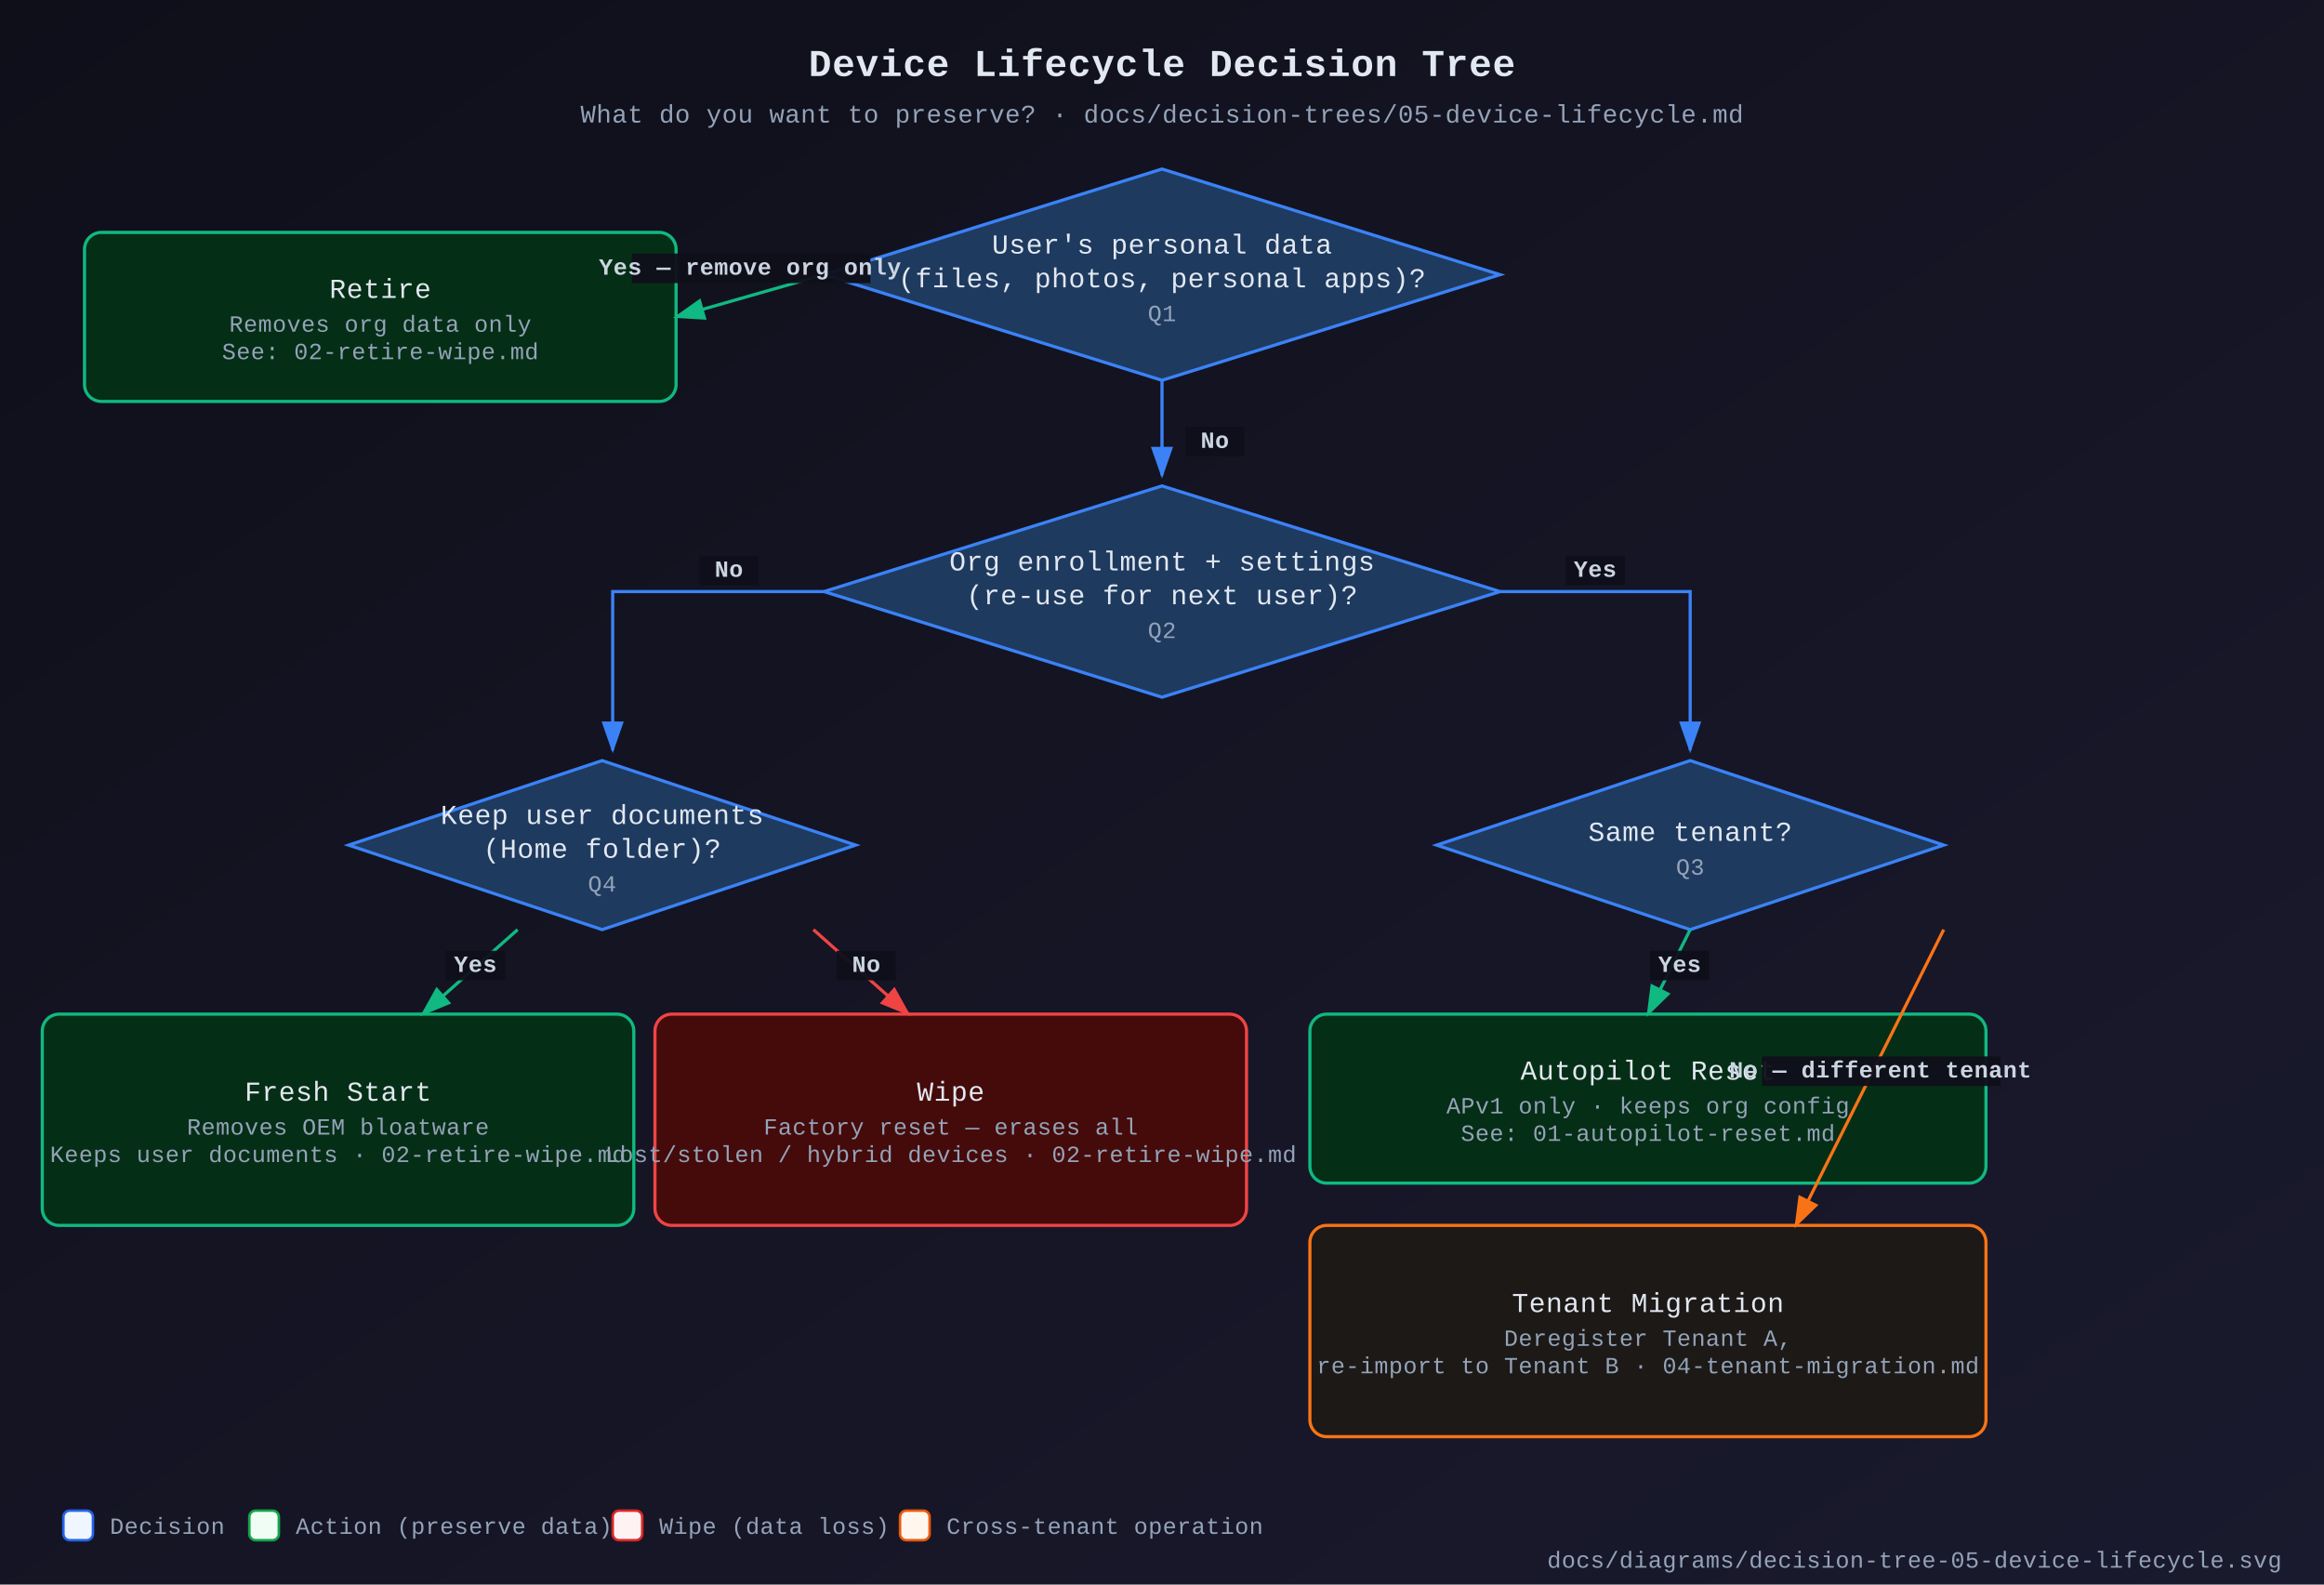
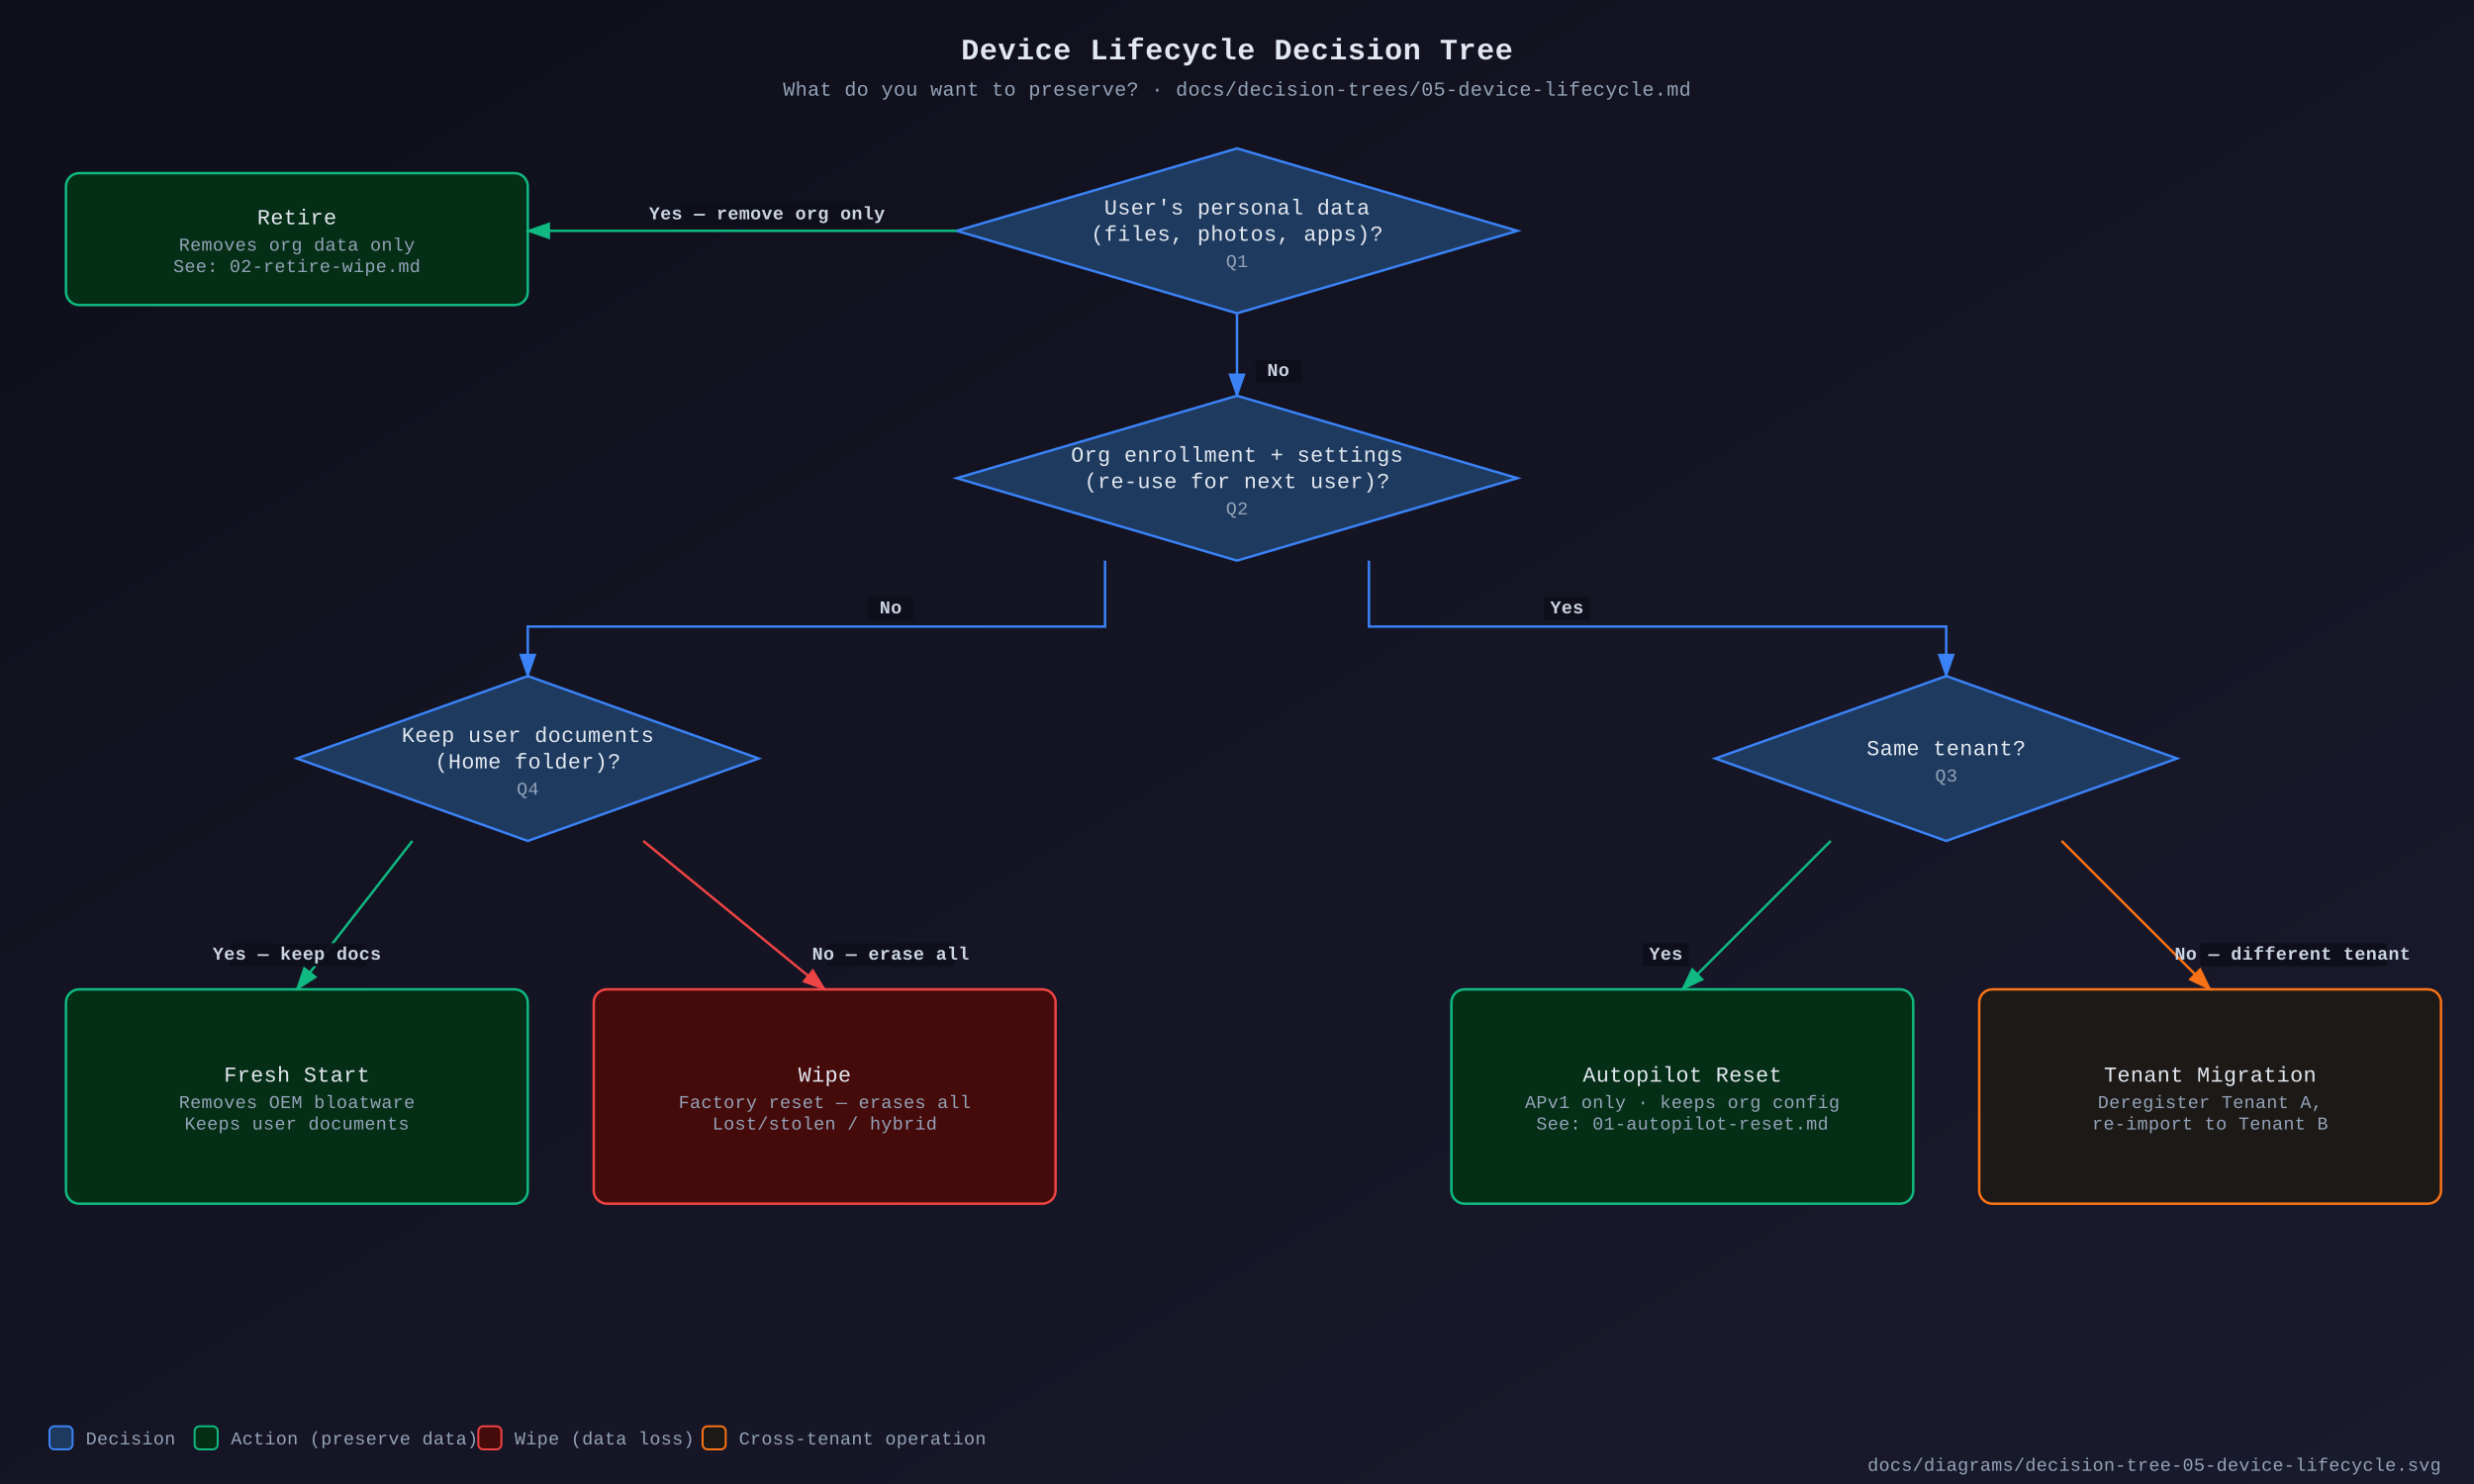
- <svg xmlns="http://www.w3.org/2000/svg" viewBox="0 0 1100 750" width="1100" height="750">
+ <svg xmlns="http://www.w3.org/2000/svg" viewBox="0 0 1500 900" width="1500" height="900">
  <style>
    text { font-family: 'SF Mono', 'Fira Code', 'Cascadia Code', 'Courier New', monospace; fill: #e2e8f0; letter-spacing: 0.02em; }
    .title { font-size: 18px; font-weight: 700; fill: #e2e8f0; letter-spacing: 0.02em; }
    .subtitle { font-size: 12px; fill: #94a3b8; }
    .label { font-size: 13px; fill: #e2e8f0; }
    .sub { font-size: 11px; fill: #94a3b8; }
    .edge { font-size: 11px; fill: #cbd5e1; font-weight: 700; }
    .col-head { font-size: 13px; font-weight: 700; fill: #cbd5e1; letter-spacing: 0.08em; }
    .legend { font-size: 11px; fill: #94a3b8; }
  </style>
  <defs>
    <linearGradient id="bg-grad" x1="0%" y1="0%" x2="100%" y2="100%">
      <stop offset="0%" stop-color="#0f0f1a" />
      <stop offset="100%" stop-color="#1a1a2e" />
    </linearGradient>
    <marker id="arr-blue" markerWidth="10" markerHeight="7" refX="9" refY="3.5" orient="auto">
      <polygon points="0,0 10,3.5 0,7" fill="#3b82f6" />
    </marker>
    <marker id="arr-red" markerWidth="10" markerHeight="7" refX="9" refY="3.5" orient="auto">
      <polygon points="0,0 10,3.5 0,7" fill="#ef4444" />
    </marker>
    <marker id="arr-green" markerWidth="10" markerHeight="7" refX="9" refY="3.5" orient="auto">
      <polygon points="0,0 10,3.5 0,7" fill="#10b981" />
    </marker>
    <marker id="arr-orange" markerWidth="10" markerHeight="7" refX="9" refY="3.5" orient="auto">
      <polygon points="0,0 10,3.5 0,7" fill="#f97316" />
    </marker>
    <marker id="arr-purple" markerWidth="10" markerHeight="7" refX="9" refY="3.5" orient="auto">
      <polygon points="0,0 10,3.5 0,7" fill="#a855f7" />
    </marker>
    <marker id="arr-gray" markerWidth="10" markerHeight="7" refX="9" refY="3.5" orient="auto">
      <polygon points="0,0 10,3.5 0,7" fill="#64748b" />
    </marker>
  </defs>
-   <rect width="1100" height="750" fill="url(#bg-grad)" />
-   <text x="550" y="36" text-anchor="middle" class="title">Device Lifecycle Decision Tree</text>
-   <text x="550" y="58" text-anchor="middle" class="subtitle">What do you want to preserve?  ·  docs/decision-trees/05-device-lifecycle.md</text>
-   <polygon points="550,80 710,130 550,180 390,130" fill="#1e3a5f" stroke="#3b82f6" stroke-width="1.5" />
-   <text x="550" y="120" text-anchor="middle" class="label">User's personal data</text>
-   <text x="550" y="136" text-anchor="middle" class="label">(files, photos, personal apps)?</text>
-   <text x="550" y="152" text-anchor="middle" class="sub">Q1</text>
-   <rect x="40" y="110" width="280" height="80" rx="8" ry="8" fill="#052e16" stroke="#10b981" stroke-width="1.5" />
-   <text x="180" y="141" text-anchor="middle" class="label">Retire</text>
-   <text x="180" y="157" text-anchor="middle" class="sub">Removes org data only</text>
-   <text x="180" y="170" text-anchor="middle" class="sub">See: 02-retire-wipe.md</text>
-   <path d="M 390,130 L 320,150" stroke="#10b981" stroke-width="1.5" fill="none" marker-end="url(#arr-green)" />
-   <rect x="299" y="120" width="113" height="14" fill="#0f0f1a" opacity="0.95" />
-   <text x="355" y="130" text-anchor="middle" class="edge">Yes — remove org only</text>
-   <path d="M 550,180 L 550,225" stroke="#3b82f6" stroke-width="1.5" fill="none" marker-end="url(#arr-blue)" />
-   <rect x="561" y="202" width="28" height="14" fill="#0f0f1a" opacity="0.95" />
-   <text x="575" y="212" text-anchor="middle" class="edge">No</text>
-   <polygon points="550,230 710,280 550,330 390,280" fill="#1e3a5f" stroke="#3b82f6" stroke-width="1.5" />
-   <text x="550" y="270" text-anchor="middle" class="label">Org enrollment + settings</text>
-   <text x="550" y="286" text-anchor="middle" class="label">(re-use for next user)?</text>
-   <text x="550" y="302" text-anchor="middle" class="sub">Q2</text>
-   <path d="M 710,280 L 800,280 L 800,355" stroke="#3b82f6" stroke-width="1.5" fill="none" marker-end="url(#arr-blue)" />
-   <rect x="741" y="263" width="28" height="14" fill="#0f0f1a" opacity="0.95" />
-   <text x="755" y="273" text-anchor="middle" class="edge">Yes</text>
-   <polygon points="800,360 920,400 800,440 680,400" fill="#1e3a5f" stroke="#3b82f6" stroke-width="1.5" />
-   <text x="800" y="398" text-anchor="middle" class="label">Same tenant?</text>
-   <text x="800" y="414" text-anchor="middle" class="sub">Q3</text>
-   <rect x="620" y="480" width="320" height="80" rx="8" ry="8" fill="#052e16" stroke="#10b981" stroke-width="1.5" />
-   <text x="780" y="511" text-anchor="middle" class="label">Autopilot Reset</text>
-   <text x="780" y="527" text-anchor="middle" class="sub">APv1 only · keeps org config</text>
-   <text x="780" y="540" text-anchor="middle" class="sub">See: 01-autopilot-reset.md</text>
-   <path d="M 800,440 L 780,480" stroke="#10b981" stroke-width="1.5" fill="none" marker-end="url(#arr-green)" />
-   <rect x="781" y="450" width="28" height="14" fill="#0f0f1a" opacity="0.95" />
-   <text x="795" y="460" text-anchor="middle" class="edge">Yes</text>
-   <rect x="620" y="580" width="320" height="100" rx="8" ry="8" fill="#1c1917" stroke="#f97316" stroke-width="1.5" />
-   <text x="780" y="621" text-anchor="middle" class="label">Tenant Migration</text>
-   <text x="780" y="637" text-anchor="middle" class="sub">Deregister Tenant A,</text>
-   <text x="780" y="650" text-anchor="middle" class="sub">re-import to Tenant B  ·  04-tenant-migration.md</text>
-   <path d="M 920,440 L 850,580" stroke="#f97316" stroke-width="1.5" fill="none" marker-end="url(#arr-orange)" />
-   <rect x="834" y="500" width="113" height="14" fill="#0f0f1a" opacity="0.95" />
-   <text x="890" y="510" text-anchor="middle" class="edge">No — different tenant</text>
-   <path d="M 390,280 L 290,280 L 290,355" stroke="#3b82f6" stroke-width="1.5" fill="none" marker-end="url(#arr-blue)" />
-   <rect x="331" y="263" width="28" height="14" fill="#0f0f1a" opacity="0.95" />
-   <text x="345" y="273" text-anchor="middle" class="edge">No</text>
-   <polygon points="285,360 405,400 285,440 165,400" fill="#1e3a5f" stroke="#3b82f6" stroke-width="1.5" />
-   <text x="285" y="390" text-anchor="middle" class="label">Keep user documents</text>
-   <text x="285" y="406" text-anchor="middle" class="label">(Home folder)?</text>
-   <text x="285" y="422" text-anchor="middle" class="sub">Q4</text>
-   <rect x="20" y="480" width="280" height="100" rx="8" ry="8" fill="#052e16" stroke="#10b981" stroke-width="1.5" />
-   <text x="160" y="521" text-anchor="middle" class="label">Fresh Start</text>
-   <text x="160" y="537" text-anchor="middle" class="sub">Removes OEM bloatware</text>
-   <text x="160" y="550" text-anchor="middle" class="sub">Keeps user documents  ·  02-retire-wipe.md</text>
-   <path d="M 245,440 L 200,480" stroke="#10b981" stroke-width="1.5" fill="none" marker-end="url(#arr-green)" />
-   <rect x="211" y="450" width="28" height="14" fill="#0f0f1a" opacity="0.95" />
-   <text x="225" y="460" text-anchor="middle" class="edge">Yes</text>
-   <rect x="310" y="480" width="280" height="100" rx="8" ry="8" fill="#450a0a" stroke="#ef4444" stroke-width="1.5" />
-   <text x="450" y="521" text-anchor="middle" class="label">Wipe</text>
-   <text x="450" y="537" text-anchor="middle" class="sub">Factory reset — erases all</text>
-   <text x="450" y="550" text-anchor="middle" class="sub">Lost/stolen / hybrid devices  ·  02-retire-wipe.md</text>
-   <path d="M 385,440 L 430,480" stroke="#ef4444" stroke-width="1.5" fill="none" marker-end="url(#arr-red)" />
-   <rect x="396" y="450" width="28" height="14" fill="#0f0f1a" opacity="0.95" />
-   <text x="410" y="460" text-anchor="middle" class="edge">No</text>
-   <rect x="30" y="715" width="14" height="14" rx="3" ry="3" fill="#eff6ff" stroke="#2563eb" stroke-width="1.2" />
-   <text x="52" y="726" class="legend">Decision</text>
-   <rect x="118" y="715" width="14" height="14" rx="3" ry="3" fill="#f0fdf4" stroke="#16a34a" stroke-width="1.2" />
-   <text x="140" y="726" class="legend">Action (preserve data)</text>
-   <rect x="290" y="715" width="14" height="14" rx="3" ry="3" fill="#fef2f2" stroke="#dc2626" stroke-width="1.2" />
-   <text x="312" y="726" class="legend">Wipe (data loss)</text>
-   <rect x="426" y="715" width="14" height="14" rx="3" ry="3" fill="#fff7ed" stroke="#ea580c" stroke-width="1.2" />
-   <text x="448" y="726" class="legend">Cross-tenant operation</text>
-   <text x="1080" y="742" text-anchor="end" class="legend">docs/diagrams/decision-tree-05-device-lifecycle.svg</text>
+   <rect width="1500" height="900" fill="url(#bg-grad)" />
+   <text x="750" y="36" text-anchor="middle" class="title">Device Lifecycle Decision Tree</text>
+   <text x="750" y="58" text-anchor="middle" class="subtitle">What do you want to preserve?  ·  docs/decision-trees/05-device-lifecycle.md</text>
+   <polygon points="750,90 920,140 750,190 580,140" fill="#1e3a5f" stroke="#3b82f6" stroke-width="1.5" />
+   <text x="750" y="130" text-anchor="middle" class="label">User's personal data</text>
+   <text x="750" y="146" text-anchor="middle" class="label">(files, photos, apps)?</text>
+   <text x="750" y="162" text-anchor="middle" class="sub">Q1</text>
+   <rect x="40" y="105" width="280" height="80" rx="8" ry="8" fill="#052e16" stroke="#10b981" stroke-width="1.5" />
+   <text x="180" y="136" text-anchor="middle" class="label">Retire</text>
+   <text x="180" y="152" text-anchor="middle" class="sub">Removes org data only</text>
+   <text x="180" y="165" text-anchor="middle" class="sub">See: 02-retire-wipe.md</text>
+   <path d="M 580,140 L 320,140" stroke="#10b981" stroke-width="1.5" fill="none" marker-end="url(#arr-green)" />
+   <rect x="409" y="123" width="113" height="14" fill="#0f0f1a" opacity="0.95" />
+   <text x="465" y="133" text-anchor="middle" class="edge">Yes — remove org only</text>
+   <polygon points="750,240 920,290 750,340 580,290" fill="#1e3a5f" stroke="#3b82f6" stroke-width="1.5" />
+   <text x="750" y="280" text-anchor="middle" class="label">Org enrollment + settings</text>
+   <text x="750" y="296" text-anchor="middle" class="label">(re-use for next user)?</text>
+   <text x="750" y="312" text-anchor="middle" class="sub">Q2</text>
+   <path d="M 750,190 L 750,240" stroke="#3b82f6" stroke-width="1.5" fill="none" marker-end="url(#arr-blue)" />
+   <rect x="761" y="218" width="28" height="14" fill="#0f0f1a" opacity="0.95" />
+   <text x="775" y="228" text-anchor="middle" class="edge">No</text>
+   <polygon points="320,410 460,460 320,510 180,460" fill="#1e3a5f" stroke="#3b82f6" stroke-width="1.5" />
+   <text x="320" y="450" text-anchor="middle" class="label">Keep user documents</text>
+   <text x="320" y="466" text-anchor="middle" class="label">(Home folder)?</text>
+   <text x="320" y="482" text-anchor="middle" class="sub">Q4</text>
+   <polygon points="1180,410 1320,460 1180,510 1040,460" fill="#1e3a5f" stroke="#3b82f6" stroke-width="1.5" />
+   <text x="1180" y="458" text-anchor="middle" class="label">Same tenant?</text>
+   <text x="1180" y="474" text-anchor="middle" class="sub">Q3</text>
+   <path d="M 670,340 L 670,380 L 320,380 L 320,410" stroke="#3b82f6" stroke-width="1.5" fill="none" marker-end="url(#arr-blue)" />
+   <rect x="526" y="362" width="28" height="14" fill="#0f0f1a" opacity="0.95" />
+   <text x="540" y="372" text-anchor="middle" class="edge">No</text>
+   <path d="M 830,340 L 830,380 L 1180,380 L 1180,410" stroke="#3b82f6" stroke-width="1.5" fill="none" marker-end="url(#arr-blue)" />
+   <rect x="936" y="362" width="28" height="14" fill="#0f0f1a" opacity="0.95" />
+   <text x="950" y="372" text-anchor="middle" class="edge">Yes</text>
+   <rect x="40" y="600" width="280" height="130" rx="8" ry="8" fill="#052e16" stroke="#10b981" stroke-width="1.5" />
+   <text x="180" y="656" text-anchor="middle" class="label">Fresh Start</text>
+   <text x="180" y="672" text-anchor="middle" class="sub">Removes OEM bloatware</text>
+   <text x="180" y="685" text-anchor="middle" class="sub">Keeps user documents</text>
+   <rect x="360" y="600" width="280" height="130" rx="8" ry="8" fill="#450a0a" stroke="#ef4444" stroke-width="1.5" />
+   <text x="500" y="656" text-anchor="middle" class="label">Wipe</text>
+   <text x="500" y="672" text-anchor="middle" class="sub">Factory reset — erases all</text>
+   <text x="500" y="685" text-anchor="middle" class="sub">Lost/stolen / hybrid</text>
+   <path d="M 250,510 L 180,600" stroke="#10b981" stroke-width="1.5" fill="none" marker-end="url(#arr-green)" />
+   <rect x="139" y="572" width="83" height="14" fill="#0f0f1a" opacity="0.95" />
+   <text x="180" y="582" text-anchor="middle" class="edge">Yes — keep docs</text>
+   <path d="M 390,510 L 500,600" stroke="#ef4444" stroke-width="1.5" fill="none" marker-end="url(#arr-red)" />
+   <rect x="501" y="572" width="78" height="14" fill="#0f0f1a" opacity="0.95" />
+   <text x="540" y="582" text-anchor="middle" class="edge">No — erase all</text>
+   <rect x="880" y="600" width="280" height="130" rx="8" ry="8" fill="#052e16" stroke="#10b981" stroke-width="1.5" />
+   <text x="1020" y="656" text-anchor="middle" class="label">Autopilot Reset</text>
+   <text x="1020" y="672" text-anchor="middle" class="sub">APv1 only · keeps org config</text>
+   <text x="1020" y="685" text-anchor="middle" class="sub">See: 01-autopilot-reset.md</text>
+   <rect x="1200" y="600" width="280" height="130" rx="8" ry="8" fill="#1c1917" stroke="#f97316" stroke-width="1.5" />
+   <text x="1340" y="656" text-anchor="middle" class="label">Tenant Migration</text>
+   <text x="1340" y="672" text-anchor="middle" class="sub">Deregister Tenant A,</text>
+   <text x="1340" y="685" text-anchor="middle" class="sub">re-import to Tenant B</text>
+   <path d="M 1110,510 L 1020,600" stroke="#10b981" stroke-width="1.5" fill="none" marker-end="url(#arr-green)" />
+   <rect x="996" y="572" width="28" height="14" fill="#0f0f1a" opacity="0.95" />
+   <text x="1010" y="582" text-anchor="middle" class="edge">Yes</text>
+   <path d="M 1250,510 L 1340,600" stroke="#f97316" stroke-width="1.5" fill="none" marker-end="url(#arr-orange)" />
+   <rect x="1334" y="572" width="113" height="14" fill="#0f0f1a" opacity="0.95" />
+   <text x="1390" y="582" text-anchor="middle" class="edge">No — different tenant</text>
+   <rect x="30" y="865" width="14" height="14" rx="3" ry="3" fill="#1e3a5f" stroke="#3b82f6" stroke-width="1.2" />
+   <text x="52" y="876" class="legend">Decision</text>
+   <rect x="118" y="865" width="14" height="14" rx="3" ry="3" fill="#052e16" stroke="#10b981" stroke-width="1.2" />
+   <text x="140" y="876" class="legend">Action (preserve data)</text>
+   <rect x="290" y="865" width="14" height="14" rx="3" ry="3" fill="#450a0a" stroke="#ef4444" stroke-width="1.2" />
+   <text x="312" y="876" class="legend">Wipe (data loss)</text>
+   <rect x="426" y="865" width="14" height="14" rx="3" ry="3" fill="#1c1917" stroke="#f97316" stroke-width="1.2" />
+   <text x="448" y="876" class="legend">Cross-tenant operation</text>
+   <text x="1480" y="892" text-anchor="end" class="legend">docs/diagrams/decision-tree-05-device-lifecycle.svg</text>
</svg>
